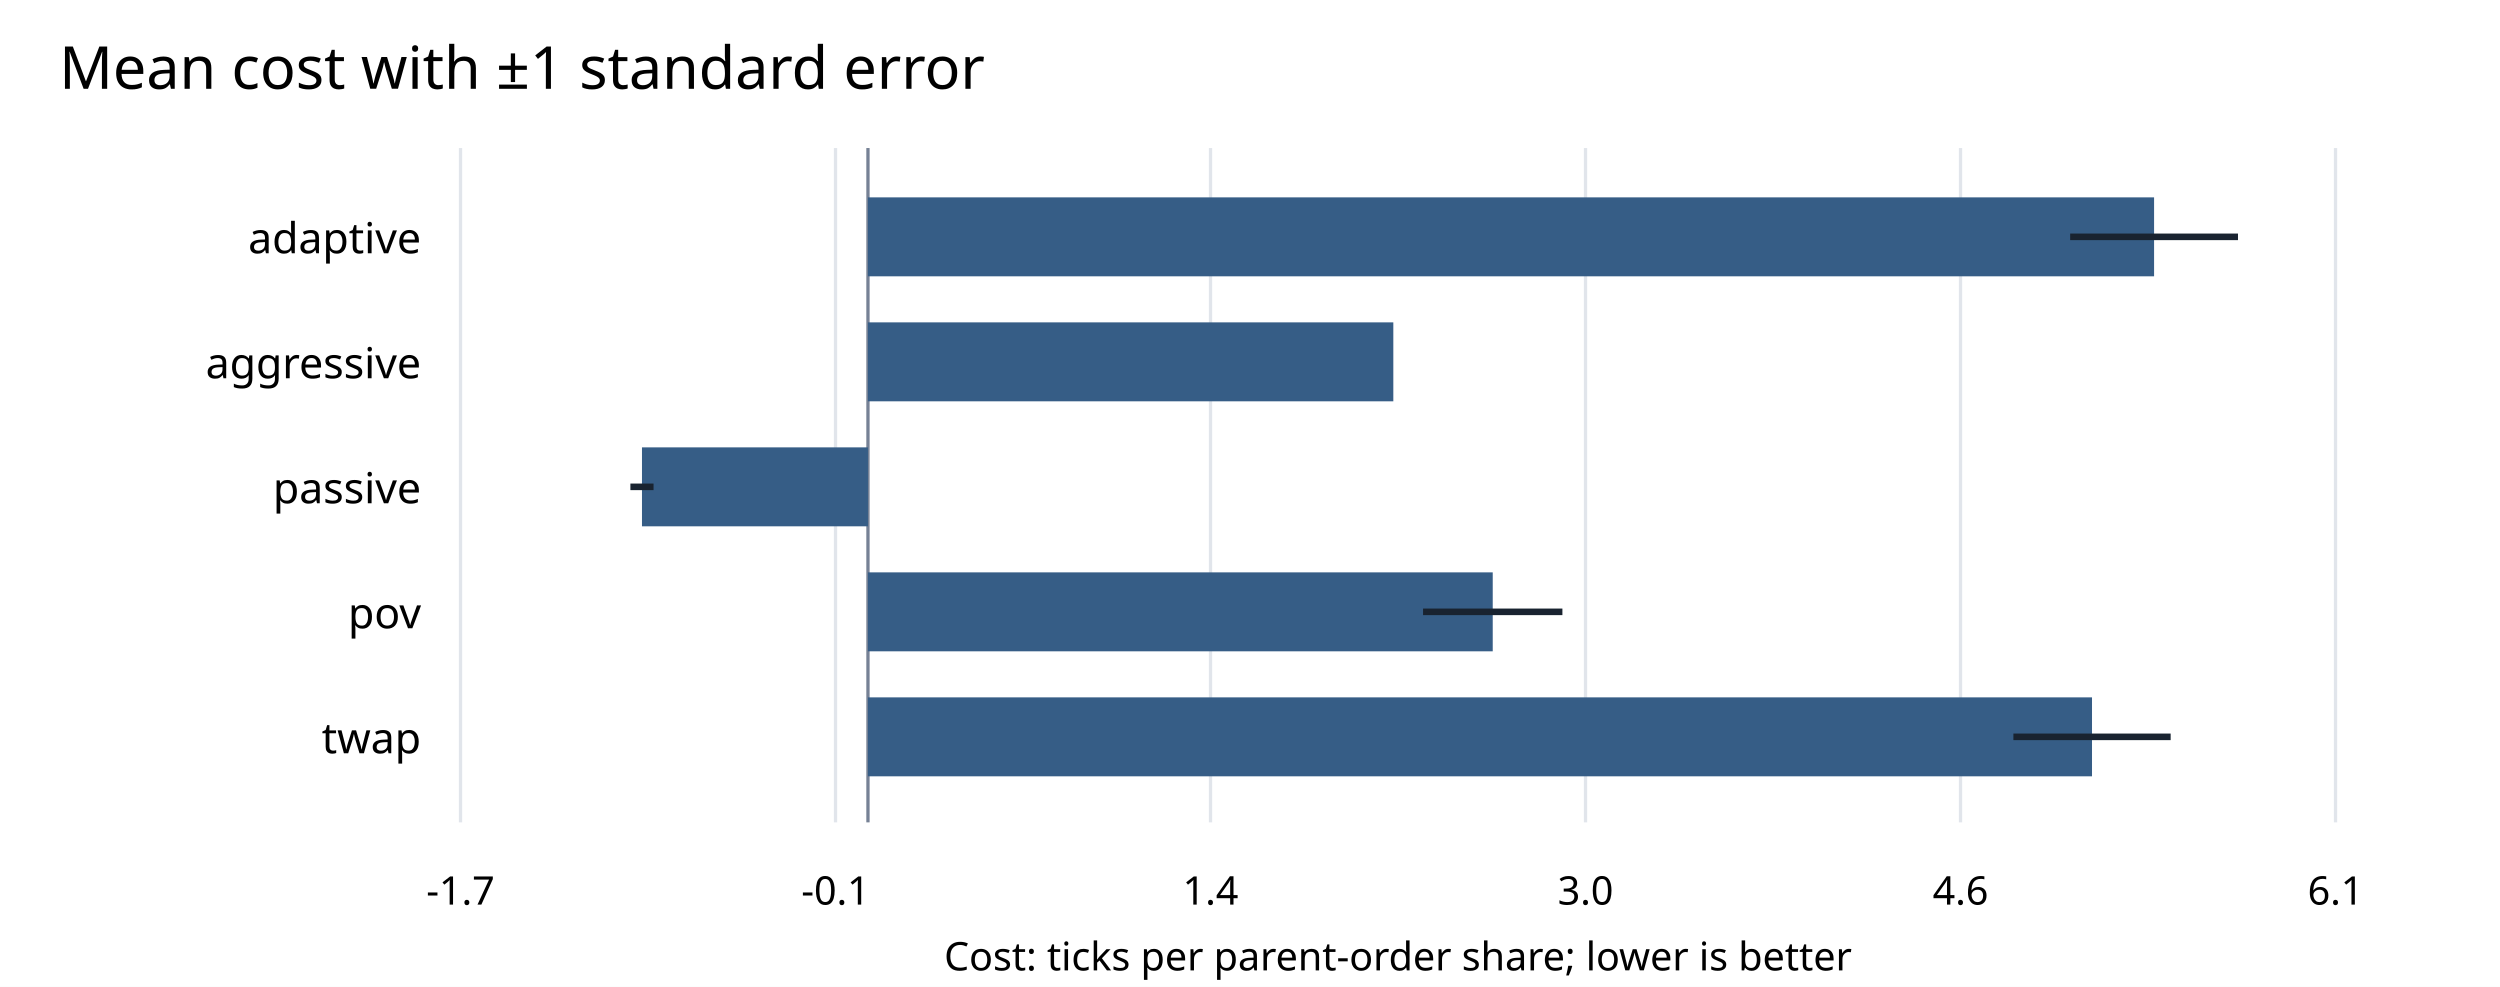
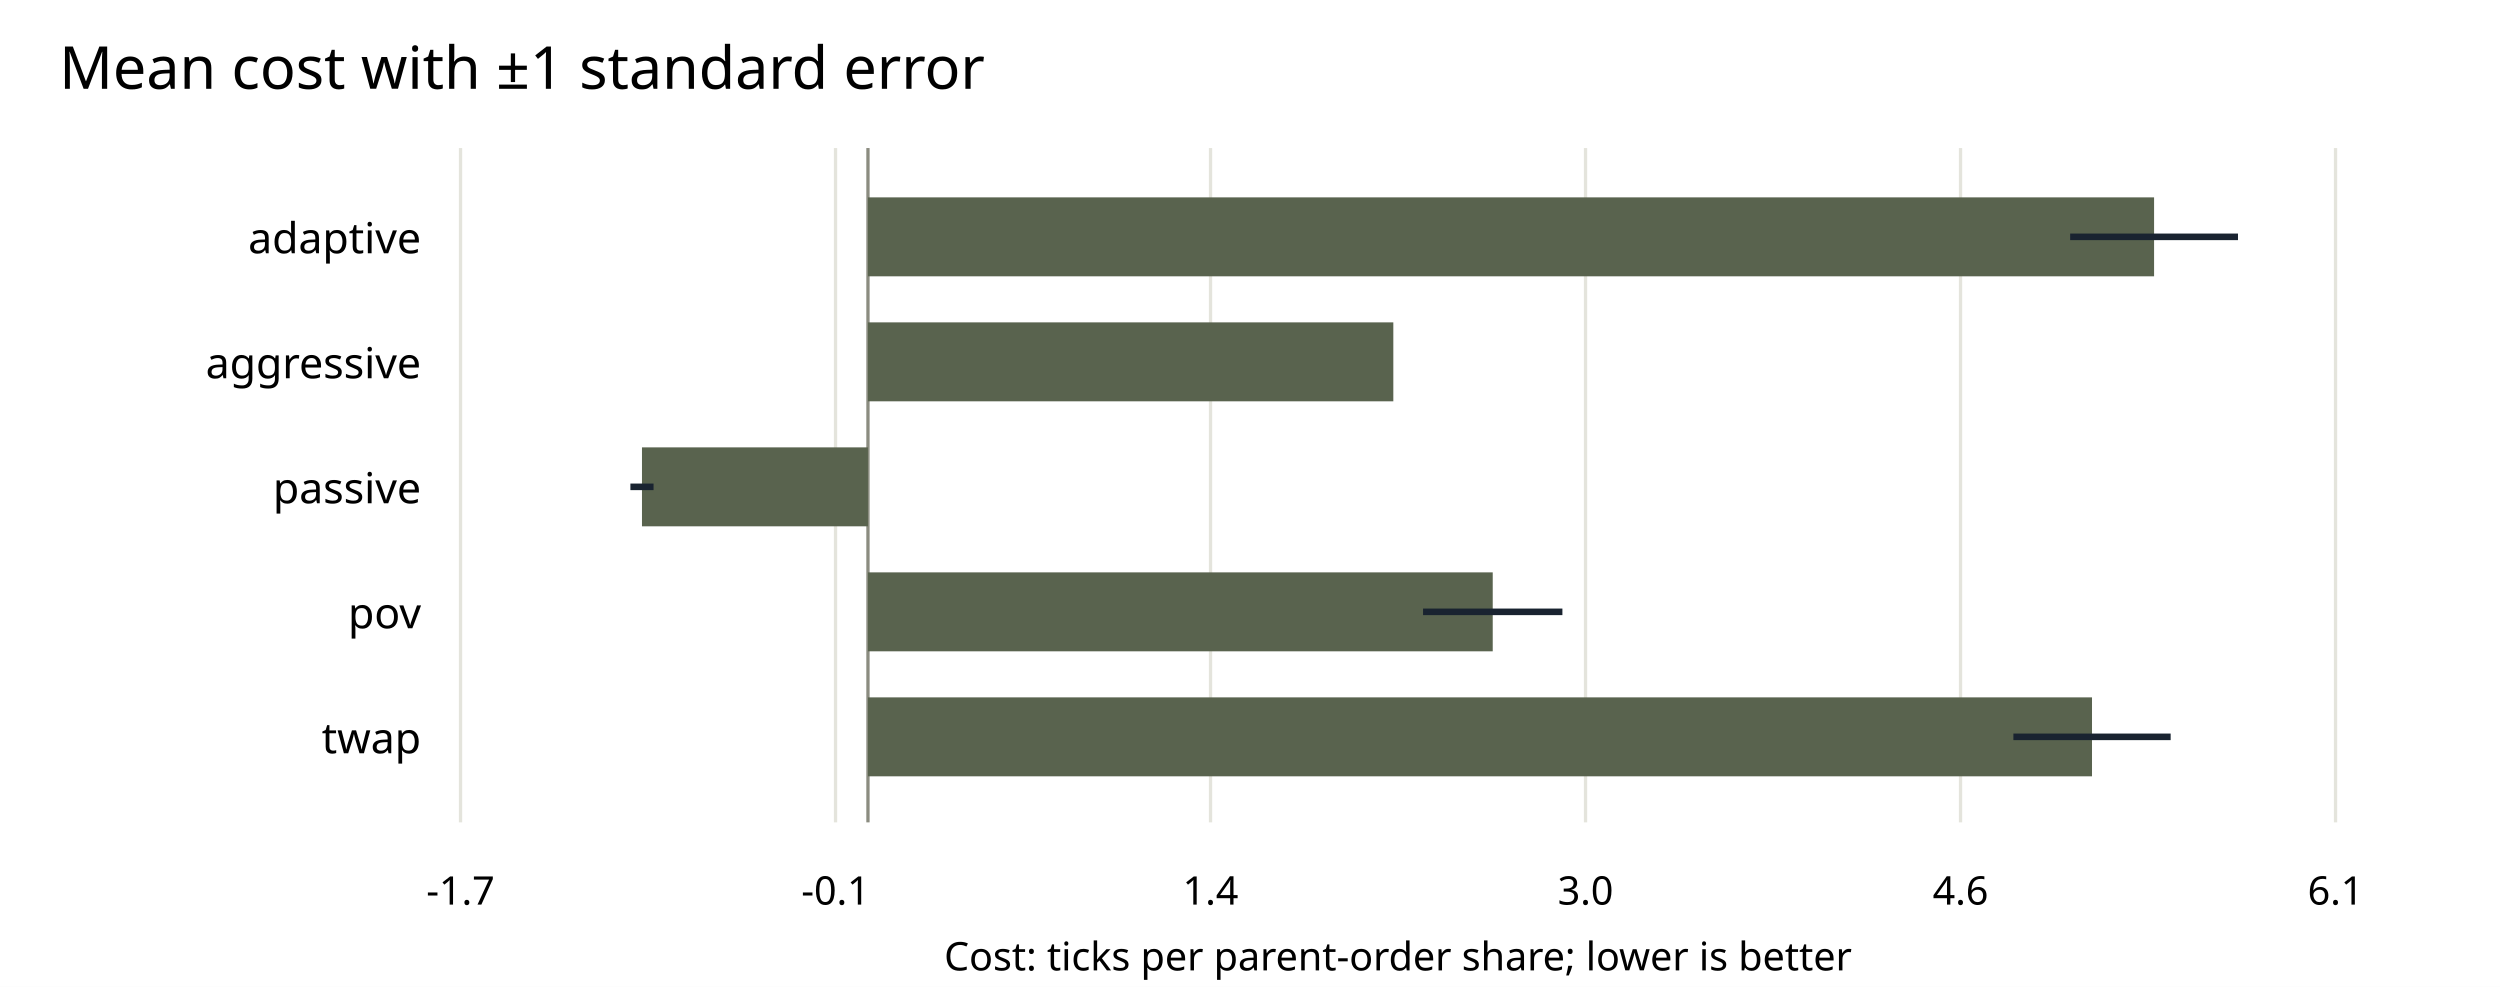
<svg xmlns="http://www.w3.org/2000/svg" viewBox="0 0 760 300" role="img" aria-label="Mean cost with ±1 standard error">
  <rect width="760" height="300" fill="white" />
  <text x="18" y="27" font-size="18" font-family="sans-serif">Mean cost with ±1 standard error</text>
-   <path d="M140.00,45V250" stroke="#e1e5eb" />
+   <path d="M140.00,45V250" stroke="#e4e4dc" />
  <text x="140.00" y="275" text-anchor="middle" font-size="12" font-family="sans-serif">-1.7</text>
-   <path d="M254.00,45V250" stroke="#e1e5eb" />
+   <path d="M254.00,45V250" stroke="#e4e4dc" />
  <text x="254.00" y="275" text-anchor="middle" font-size="12" font-family="sans-serif">-0.1</text>
-   <path d="M368.00,45V250" stroke="#e1e5eb" />
+   <path d="M368.00,45V250" stroke="#e4e4dc" />
  <text x="368.00" y="275" text-anchor="middle" font-size="12" font-family="sans-serif">1.4</text>
-   <path d="M482.00,45V250" stroke="#e1e5eb" />
+   <path d="M482.00,45V250" stroke="#e4e4dc" />
  <text x="482.00" y="275" text-anchor="middle" font-size="12" font-family="sans-serif">3.0</text>
-   <path d="M596.00,45V250" stroke="#e1e5eb" />
+   <path d="M596.00,45V250" stroke="#e4e4dc" />
  <text x="596.00" y="275" text-anchor="middle" font-size="12" font-family="sans-serif">4.6</text>
-   <path d="M710.00,45V250" stroke="#e1e5eb" />
+   <path d="M710.00,45V250" stroke="#e4e4dc" />
  <text x="710.00" y="275" text-anchor="middle" font-size="12" font-family="sans-serif">6.1</text>
-   <path d="M263.86,45V250" stroke="#768195" />
+   <path d="M263.86,45V250" stroke="#8b8c80" />
  <text x="128" y="77" text-anchor="end" font-size="13" font-family="sans-serif">adaptive</text>
-   <rect x="263.86" y="60" width="390.98" height="24" fill="#365d86" />
+   <rect x="263.86" y="60" width="390.98" height="24" fill="#59634e" />
  <path d="M629.33,72H680.35" stroke="#192330" stroke-width="2" />
  <text x="128" y="115" text-anchor="end" font-size="13" font-family="sans-serif">aggressive</text>
-   <rect x="263.86" y="98" width="159.71" height="24" fill="#365d86" />
+   <rect x="263.86" y="98" width="159.71" height="24" fill="#59634e" />
  <path d="M423.57,110H423.57" stroke="#192330" stroke-width="2" />
  <text x="128" y="153" text-anchor="end" font-size="13" font-family="sans-serif">passive</text>
-   <rect x="195.16" y="136" width="68.70" height="24" fill="#365d86" />
+   <rect x="195.16" y="136" width="68.70" height="24" fill="#59634e" />
  <path d="M191.64,148H198.68" stroke="#192330" stroke-width="2" />
  <text x="128" y="191" text-anchor="end" font-size="13" font-family="sans-serif">pov</text>
-   <rect x="263.86" y="174" width="189.93" height="24" fill="#365d86" />
+   <rect x="263.86" y="174" width="189.93" height="24" fill="#59634e" />
  <path d="M432.61,186H474.97" stroke="#192330" stroke-width="2" />
  <text x="128" y="229" text-anchor="end" font-size="13" font-family="sans-serif">twap</text>
-   <rect x="263.86" y="212" width="372.11" height="24" fill="#365d86" />
+   <rect x="263.86" y="212" width="372.11" height="24" fill="#59634e" />
  <path d="M612.07,224H659.88" stroke="#192330" stroke-width="2" />
  <text x="425" y="295" text-anchor="middle" font-size="12" font-family="sans-serif">Cost: ticks per parent-order share; lower is better</text>
</svg>
